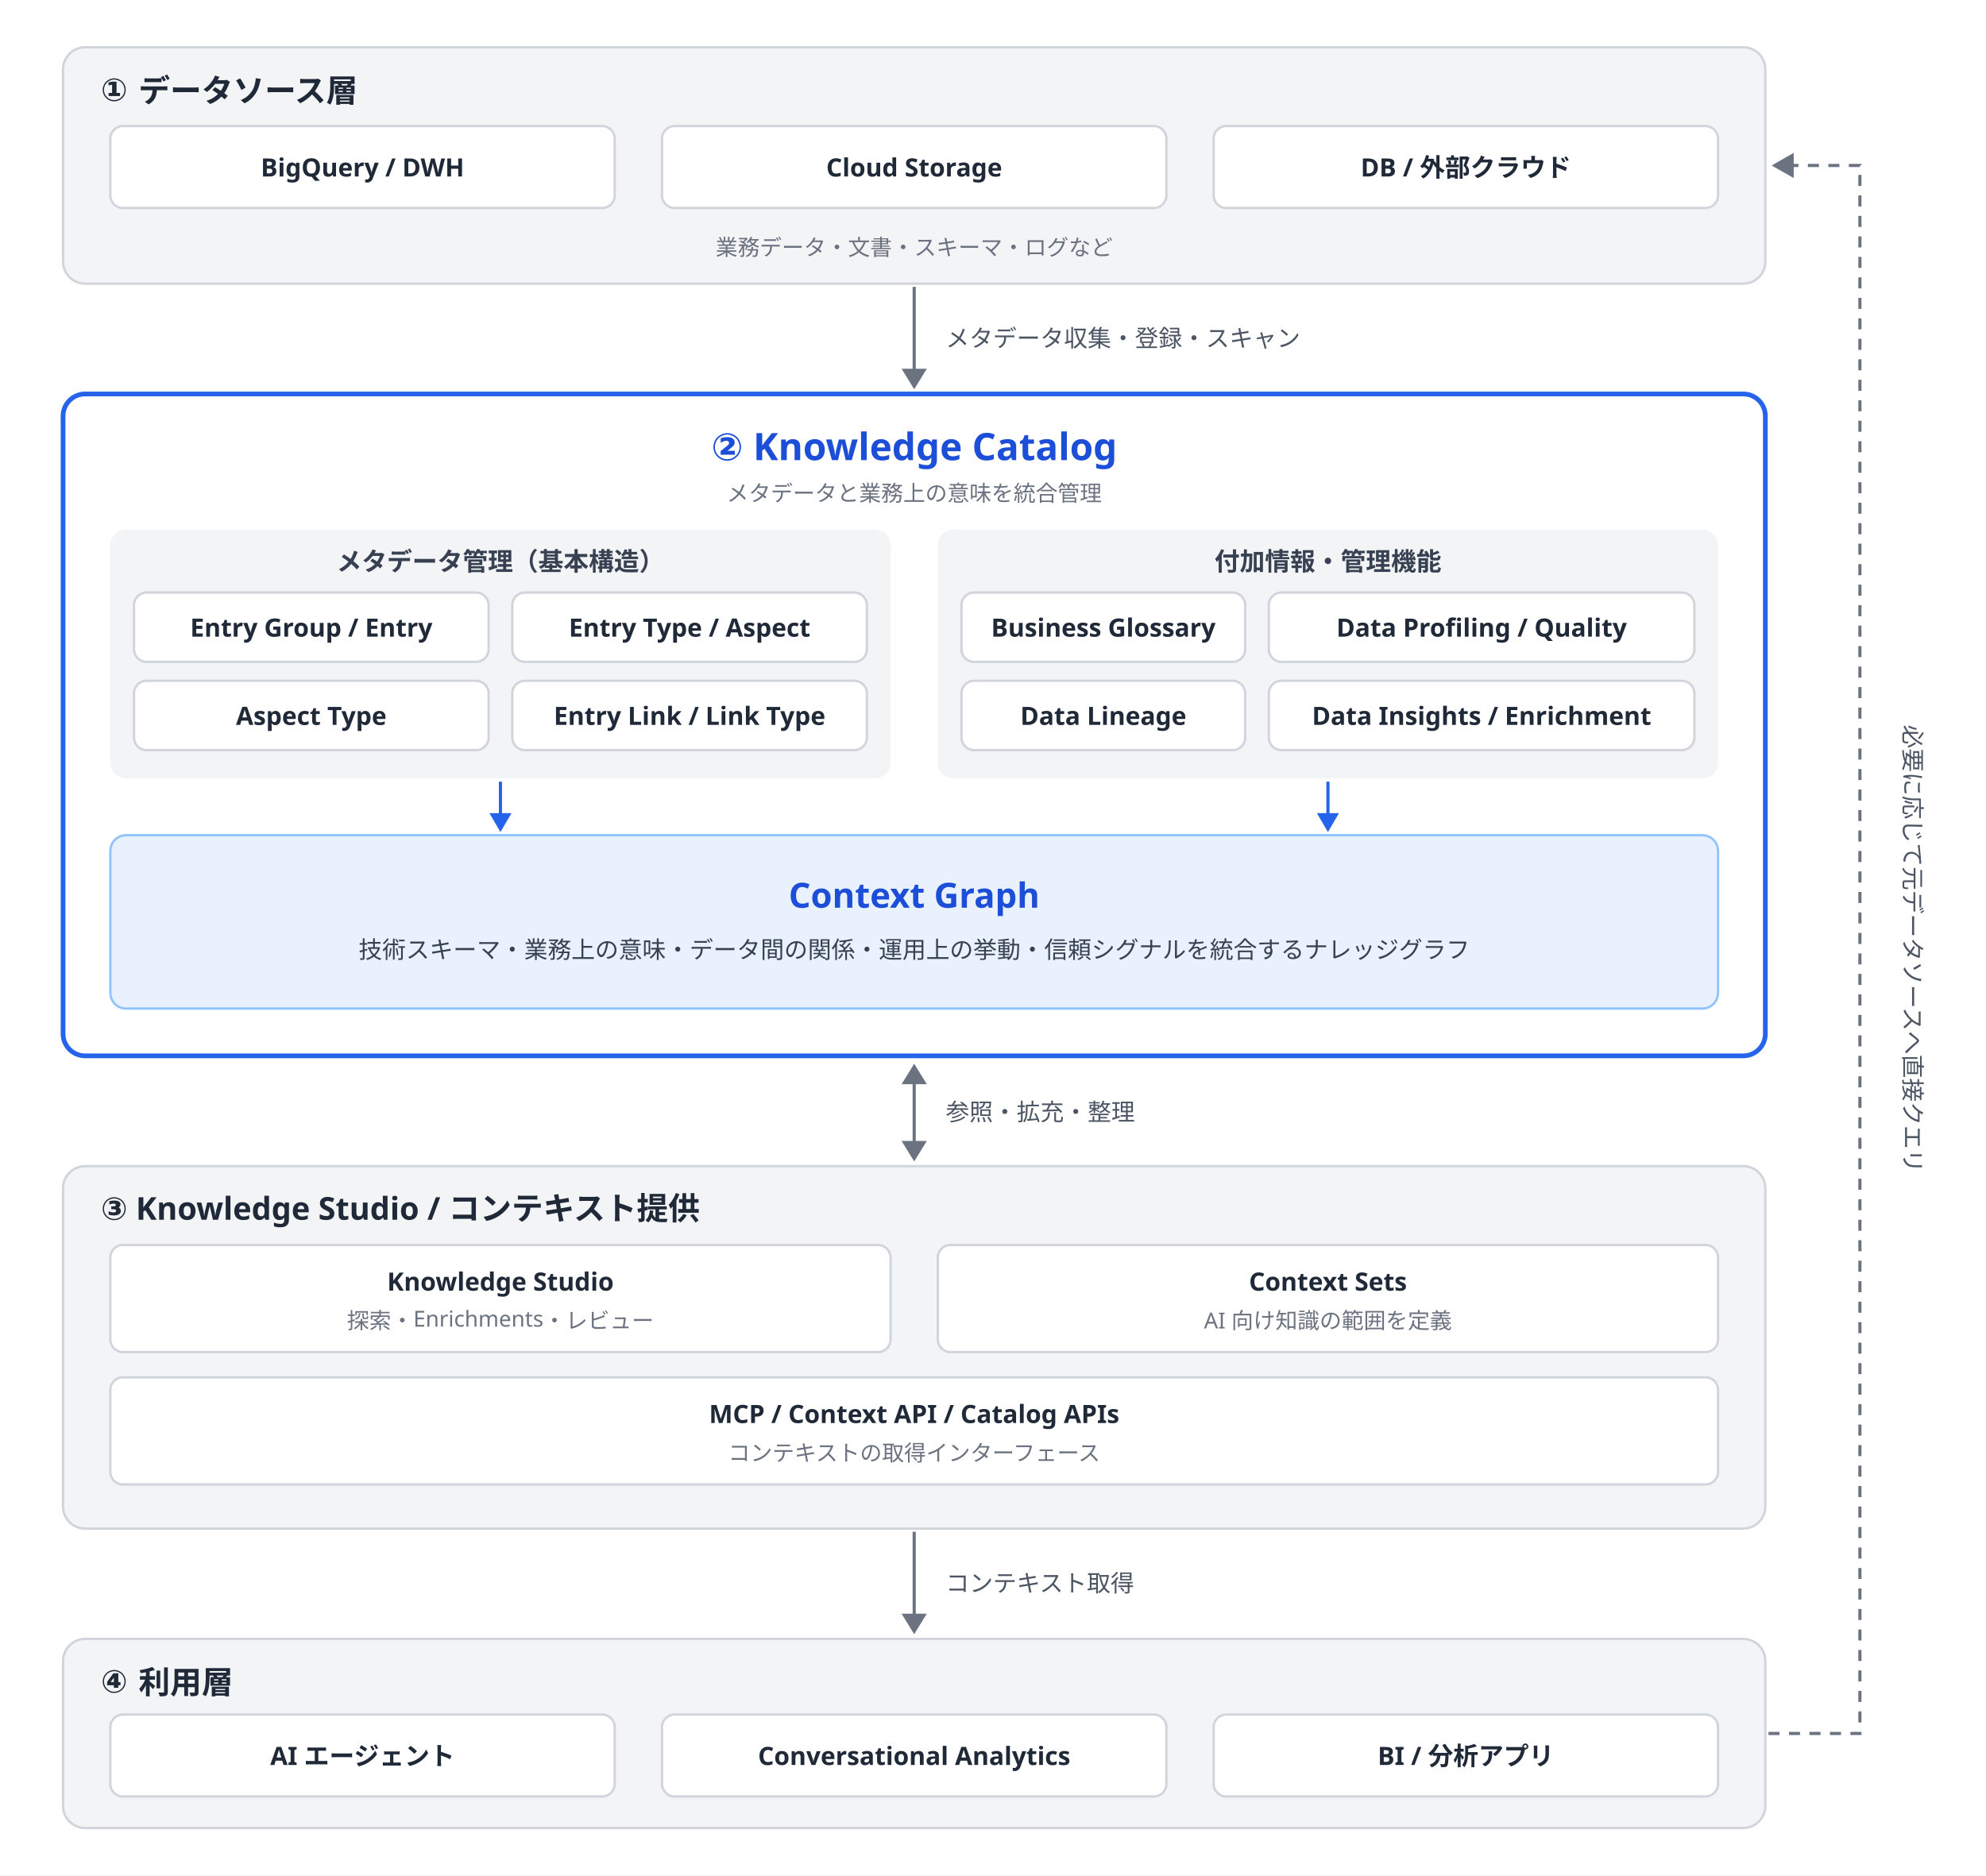
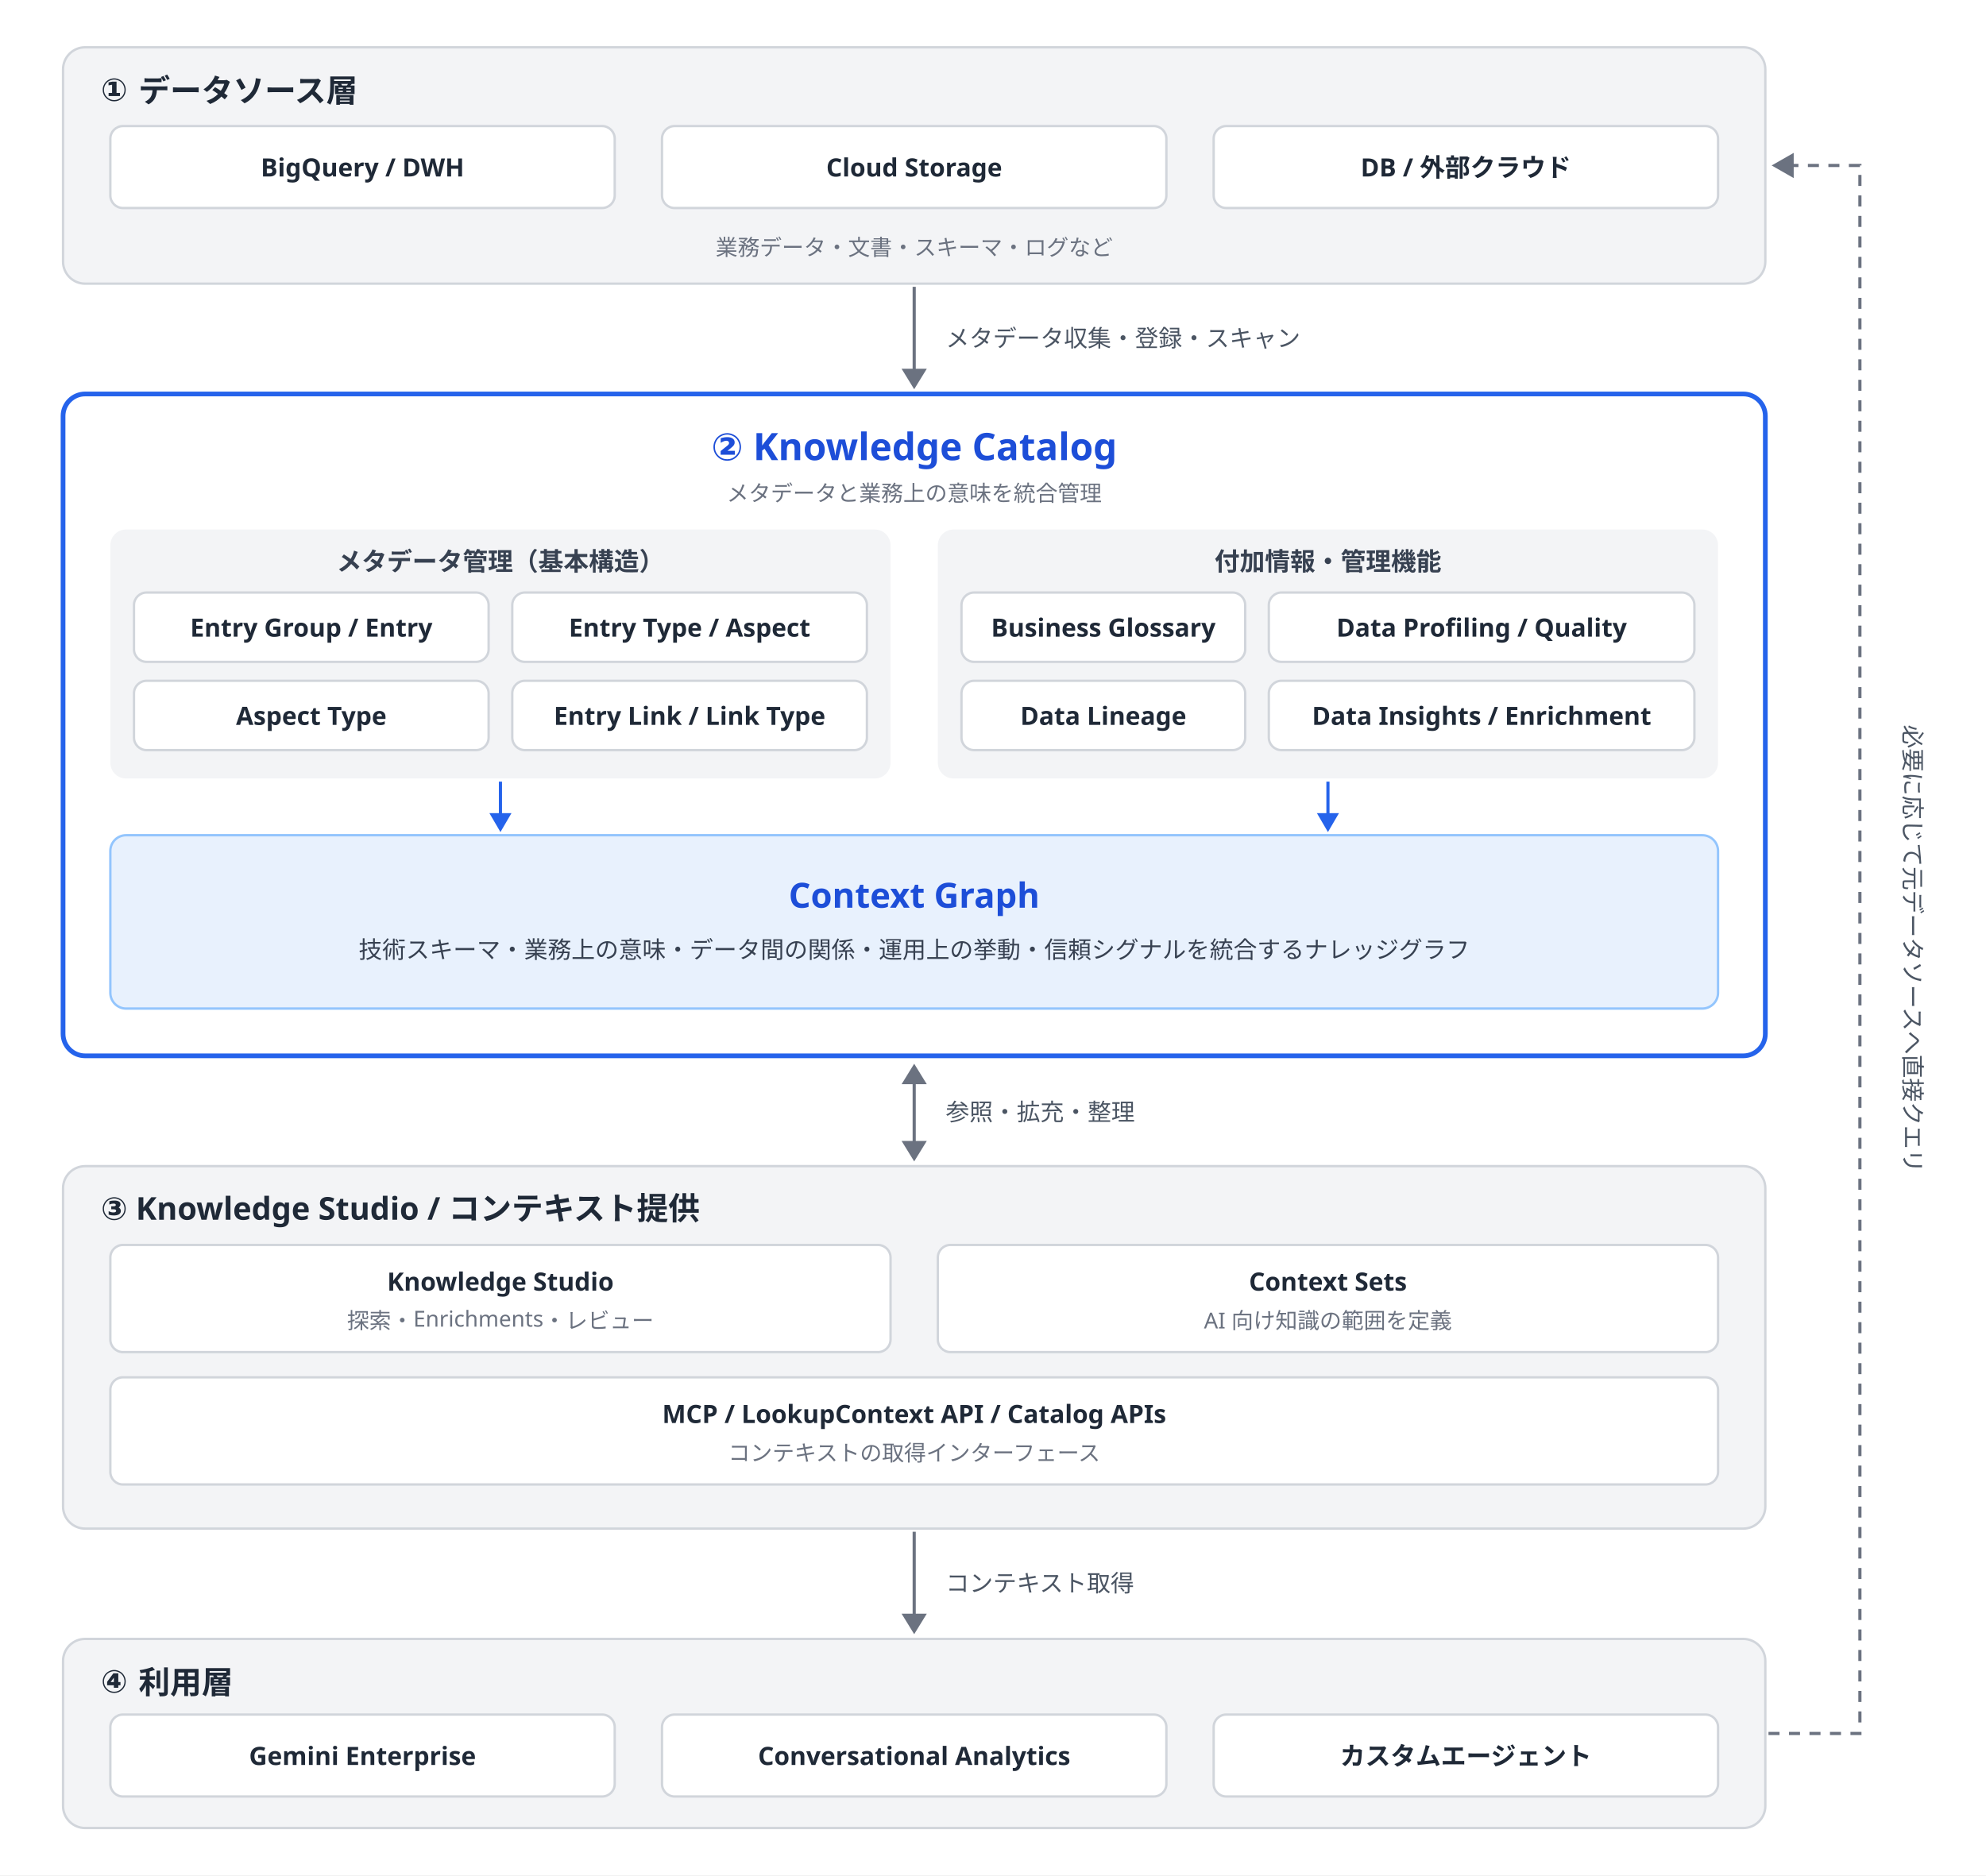
<svg xmlns="http://www.w3.org/2000/svg" width="1260" height="1190" viewBox="0 0 1260 1190" font-family="'BIZ UDPGothic', 'Noto Sans JP', 'Yu Gothic', 'Meiryo', sans-serif">
  <defs>
    <style>
      .band { fill: #f3f4f6; stroke: #d1d5db; stroke-width: 1.5; }
      .box { fill: #ffffff; stroke: #d1d5db; stroke-width: 1.5; }
      .group { fill: #f3f4f6; stroke: none; }
      .layer { font-size: 20px; font-weight: bold; fill: #1f2937; }
      .name { font-size: 16px; font-weight: bold; fill: #1f2937; text-anchor: middle; }
      .head { font-size: 16px; font-weight: bold; fill: #374151; text-anchor: middle; }
      .note { font-size: 14px; fill: #6b7280; text-anchor: middle; }
      .flow { font-size: 15px; fill: #4b5563; }
      .line { stroke: #6b7280; stroke-width: 2; fill: none; }
    </style>
  </defs>
  <rect width="1260" height="1190" fill="#ffffff" />
  <rect class="band" x="40" y="30" width="1080" height="150" rx="14" />
  <text class="layer" x="64" y="64">① データソース層</text>
  <rect class="box" x="70" y="80" width="320" height="52" rx="8" />
  <text class="name" x="230" y="112">BigQuery / DWH</text>
  <rect class="box" x="420" y="80" width="320" height="52" rx="8" />
  <text class="name" x="580" y="112">Cloud Storage</text>
  <rect class="box" x="770" y="80" width="320" height="52" rx="8" />
  <text class="name" x="930" y="112">DB / 外部クラウド</text>
  <text class="note" x="580" y="162">業務データ・文書・スキーマ・ログなど</text>
  <line class="line" x1="580" y1="182" x2="580" y2="236" />
  <polygon points="572,234 588,234 580,247" fill="#6b7280" />
  <text class="flow" x="600" y="220">メタデータ収集・登録・スキャン</text>
  <rect x="40" y="250" width="1080" height="420" rx="14" fill="#ffffff" stroke="#2563eb" stroke-width="3" />
  <text x="580" y="292" font-size="24" font-weight="bold" fill="#1d4ed8" text-anchor="middle">② Knowledge Catalog</text>
  <text class="note" x="580" y="318">メタデータと業務上の意味を統合管理</text>
  <rect class="group" x="70" y="336" width="495" height="158" rx="10" />
  <text class="head" x="317.5" y="362">メタデータ管理（基本構造）</text>
  <rect class="box" x="85" y="376" width="225" height="44" rx="8" />
  <text class="name" x="197.5" y="404">Entry Group / Entry</text>
  <rect class="box" x="325" y="376" width="225" height="44" rx="8" />
  <text class="name" x="437.5" y="404">Entry Type / Aspect</text>
  <rect class="box" x="85" y="432" width="225" height="44" rx="8" />
  <text class="name" x="197.5" y="460">Aspect Type</text>
  <rect class="box" x="325" y="432" width="225" height="44" rx="8" />
  <text class="name" x="437.5" y="460">Entry Link / Link Type</text>
  <rect class="group" x="595" y="336" width="495" height="158" rx="10" />
  <text class="head" x="842.5" y="362">付加情報・管理機能</text>
  <rect class="box" x="610" y="376" width="180" height="44" rx="8" />
  <text class="name" x="700" y="404">Business Glossary</text>
  <rect class="box" x="805" y="376" width="270" height="44" rx="8" />
  <text class="name" x="940" y="404">Data Profiling / Quality</text>
  <rect class="box" x="610" y="432" width="180" height="44" rx="8" />
  <text class="name" x="700" y="460">Data Lineage</text>
  <rect class="box" x="805" y="432" width="270" height="44" rx="8" />
  <text class="name" x="940" y="460">Data Insights / Enrichment</text>
  <line x1="317.5" y1="496" x2="317.5" y2="518" stroke="#2563eb" stroke-width="2" />
  <polygon points="310.5,516 324.5,516 317.5,528" fill="#2563eb" />
  <line x1="842.5" y1="496" x2="842.5" y2="518" stroke="#2563eb" stroke-width="2" />
  <polygon points="835.5,516 849.5,516 842.5,528" fill="#2563eb" />
  <rect x="70" y="530" width="1020" height="110" rx="10" fill="#e8f1fd" stroke="#93c5fd" stroke-width="1.5" />
  <text x="580" y="576" font-size="22" font-weight="bold" fill="#1d4ed8" text-anchor="middle">Context Graph</text>
  <text x="580" y="608" font-size="15" fill="#374151" text-anchor="middle">技術スキーマ・業務上の意味・データ間の関係・運用上の挙動・信頼シグナルを統合するナレッジグラフ</text>
  <line class="line" x1="580" y1="686" x2="580" y2="726" />
  <polygon points="572,688 588,688 580,675" fill="#6b7280" />
  <polygon points="572,724 588,724 580,737" fill="#6b7280" />
  <text class="flow" x="600" y="711">参照・拡充・整理</text>
  <rect class="band" x="40" y="740" width="1080" height="230" rx="14" />
  <text class="layer" x="64" y="774">③ Knowledge Studio / コンテキスト提供</text>
  <rect class="box" x="70" y="790" width="495" height="68" rx="8" />
  <text class="name" x="317.5" y="819">Knowledge Studio</text>
  <text class="note" x="317.5" y="843">探索・Enrichments・レビュー</text>
  <rect class="box" x="595" y="790" width="495" height="68" rx="8" />
  <text class="name" x="842.5" y="819">Context Sets</text>
  <text class="note" x="842.5" y="843">AI 向け知識の範囲を定義</text>
  <rect class="box" x="70" y="874" width="1020" height="68" rx="8" />
-   <text class="name" x="580" y="903">MCP / Context API / Catalog APIs</text>
+   <text class="name" x="580" y="903">MCP / LookupContext API / Catalog APIs</text>
  <text class="note" x="580" y="927">コンテキストの取得インターフェース</text>
  <line class="line" x1="580" y1="972" x2="580" y2="1026" />
  <polygon points="572,1024 588,1024 580,1037" fill="#6b7280" />
  <text class="flow" x="600" y="1010">コンテキスト取得</text>
  <rect class="band" x="40" y="1040" width="1080" height="120" rx="14" />
  <text class="layer" x="64" y="1074">④ 利用層</text>
  <rect class="box" x="70" y="1088" width="320" height="52" rx="8" />
-   <text class="name" x="230" y="1120">AI エージェント</text>
+   <text class="name" x="230" y="1120">Gemini Enterprise</text>
  <rect class="box" x="420" y="1088" width="320" height="52" rx="8" />
  <text class="name" x="580" y="1120">Conversational Analytics</text>
  <rect class="box" x="770" y="1088" width="320" height="52" rx="8" />
-   <text class="name" x="930" y="1120">BI / 分析アプリ</text>
+   <text class="name" x="930" y="1120">カスタムエージェント</text>
  <path class="line" d="M1122,1100 H1180 V105 H1136" stroke-dasharray="7 6" />
  <polygon points="1138,97 1138,113 1124,105" fill="#6b7280" />
  <text class="flow" transform="translate(1208,602) rotate(90)" text-anchor="middle">必要に応じて元データソースへ直接クエリ</text>
</svg>
